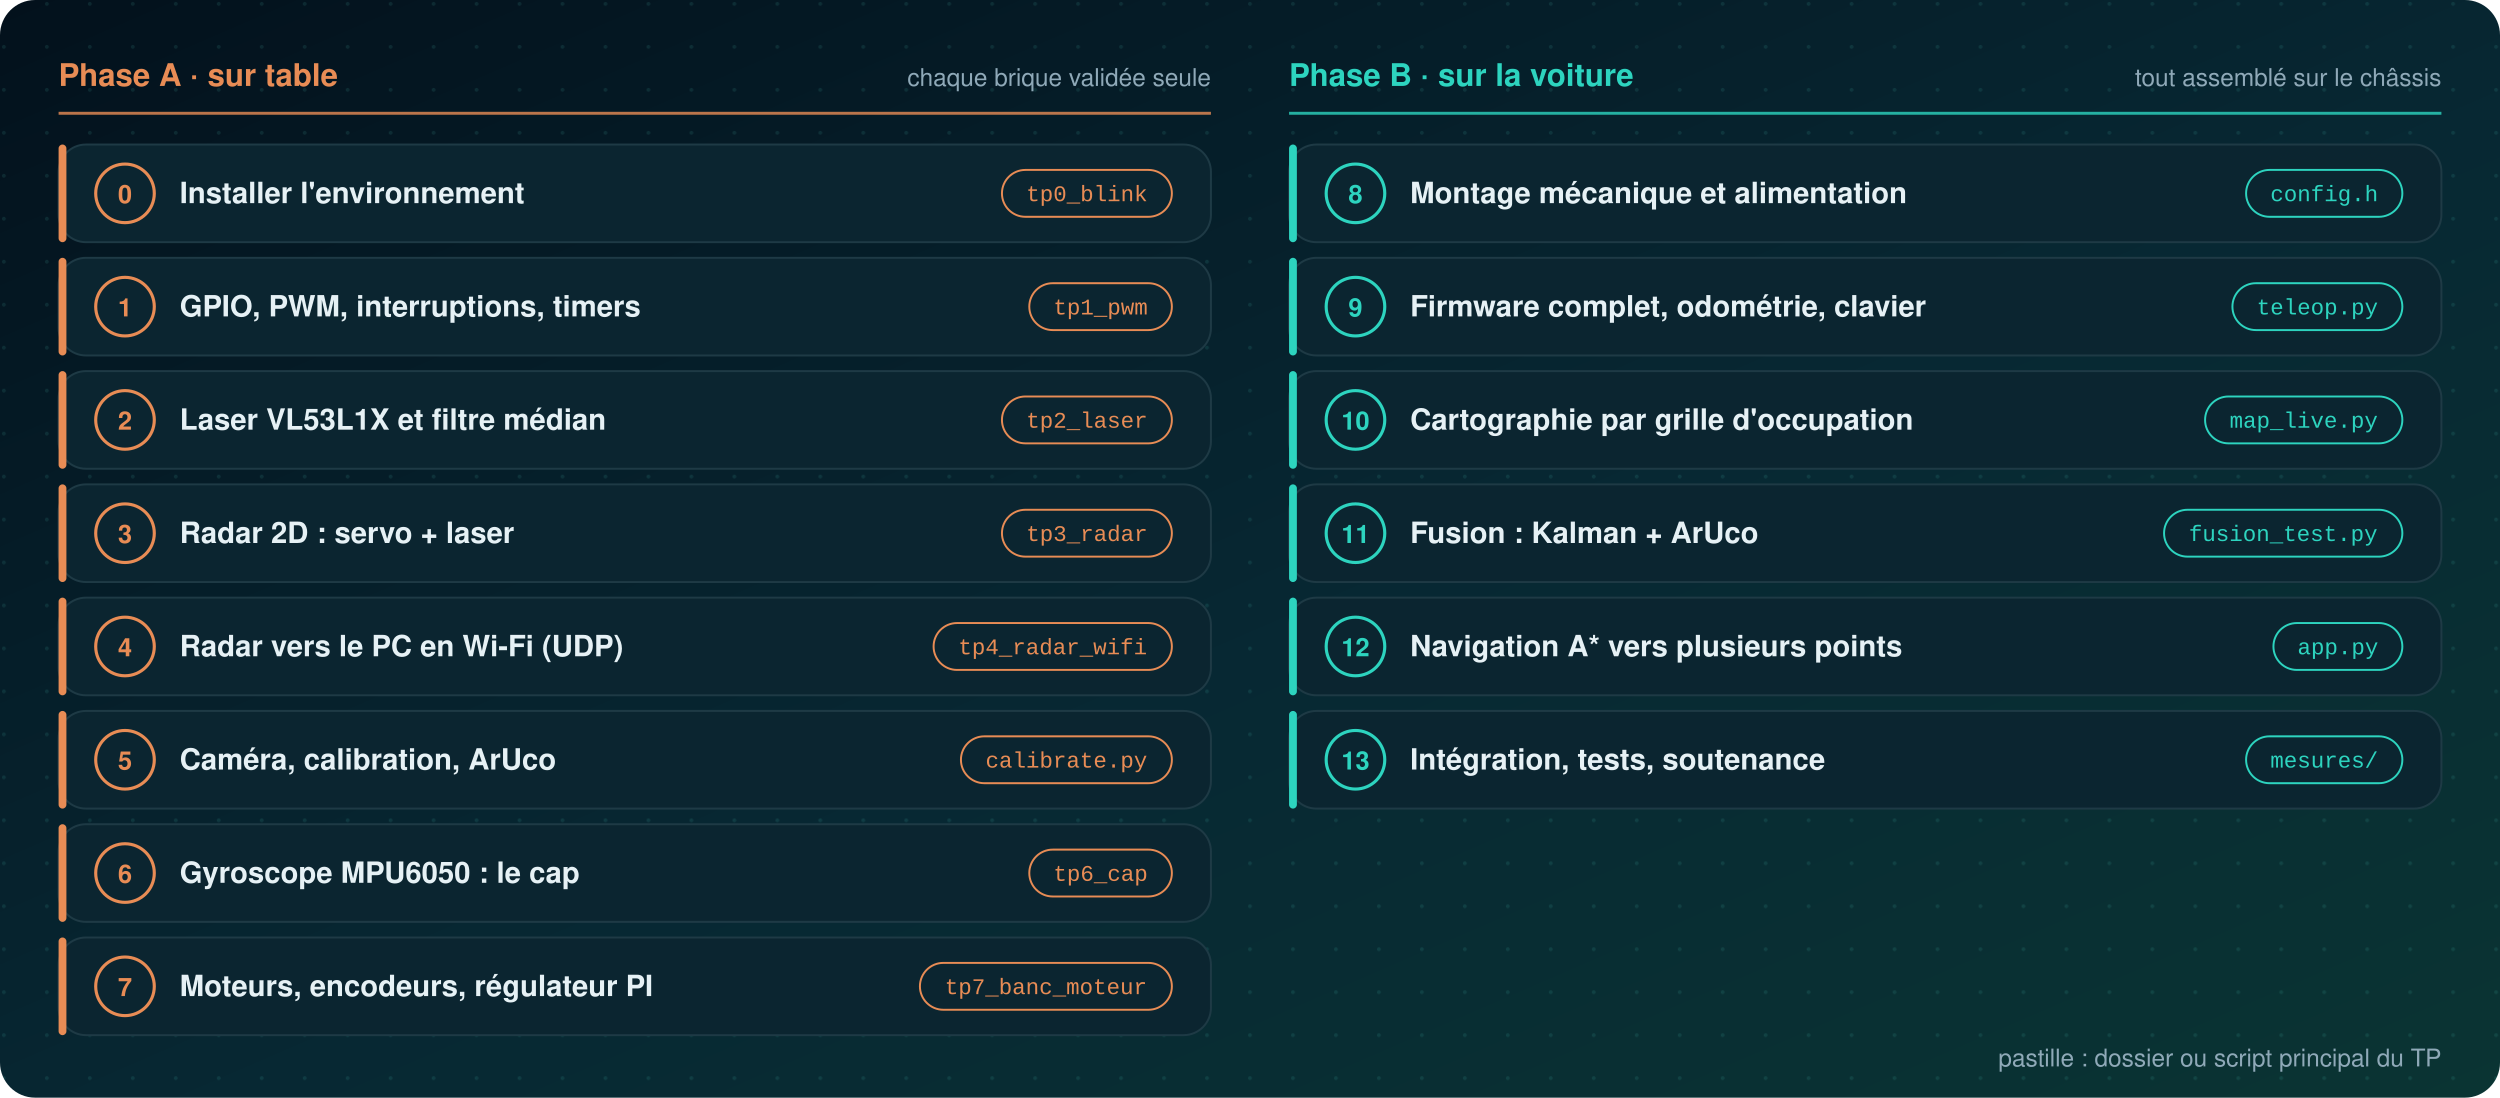
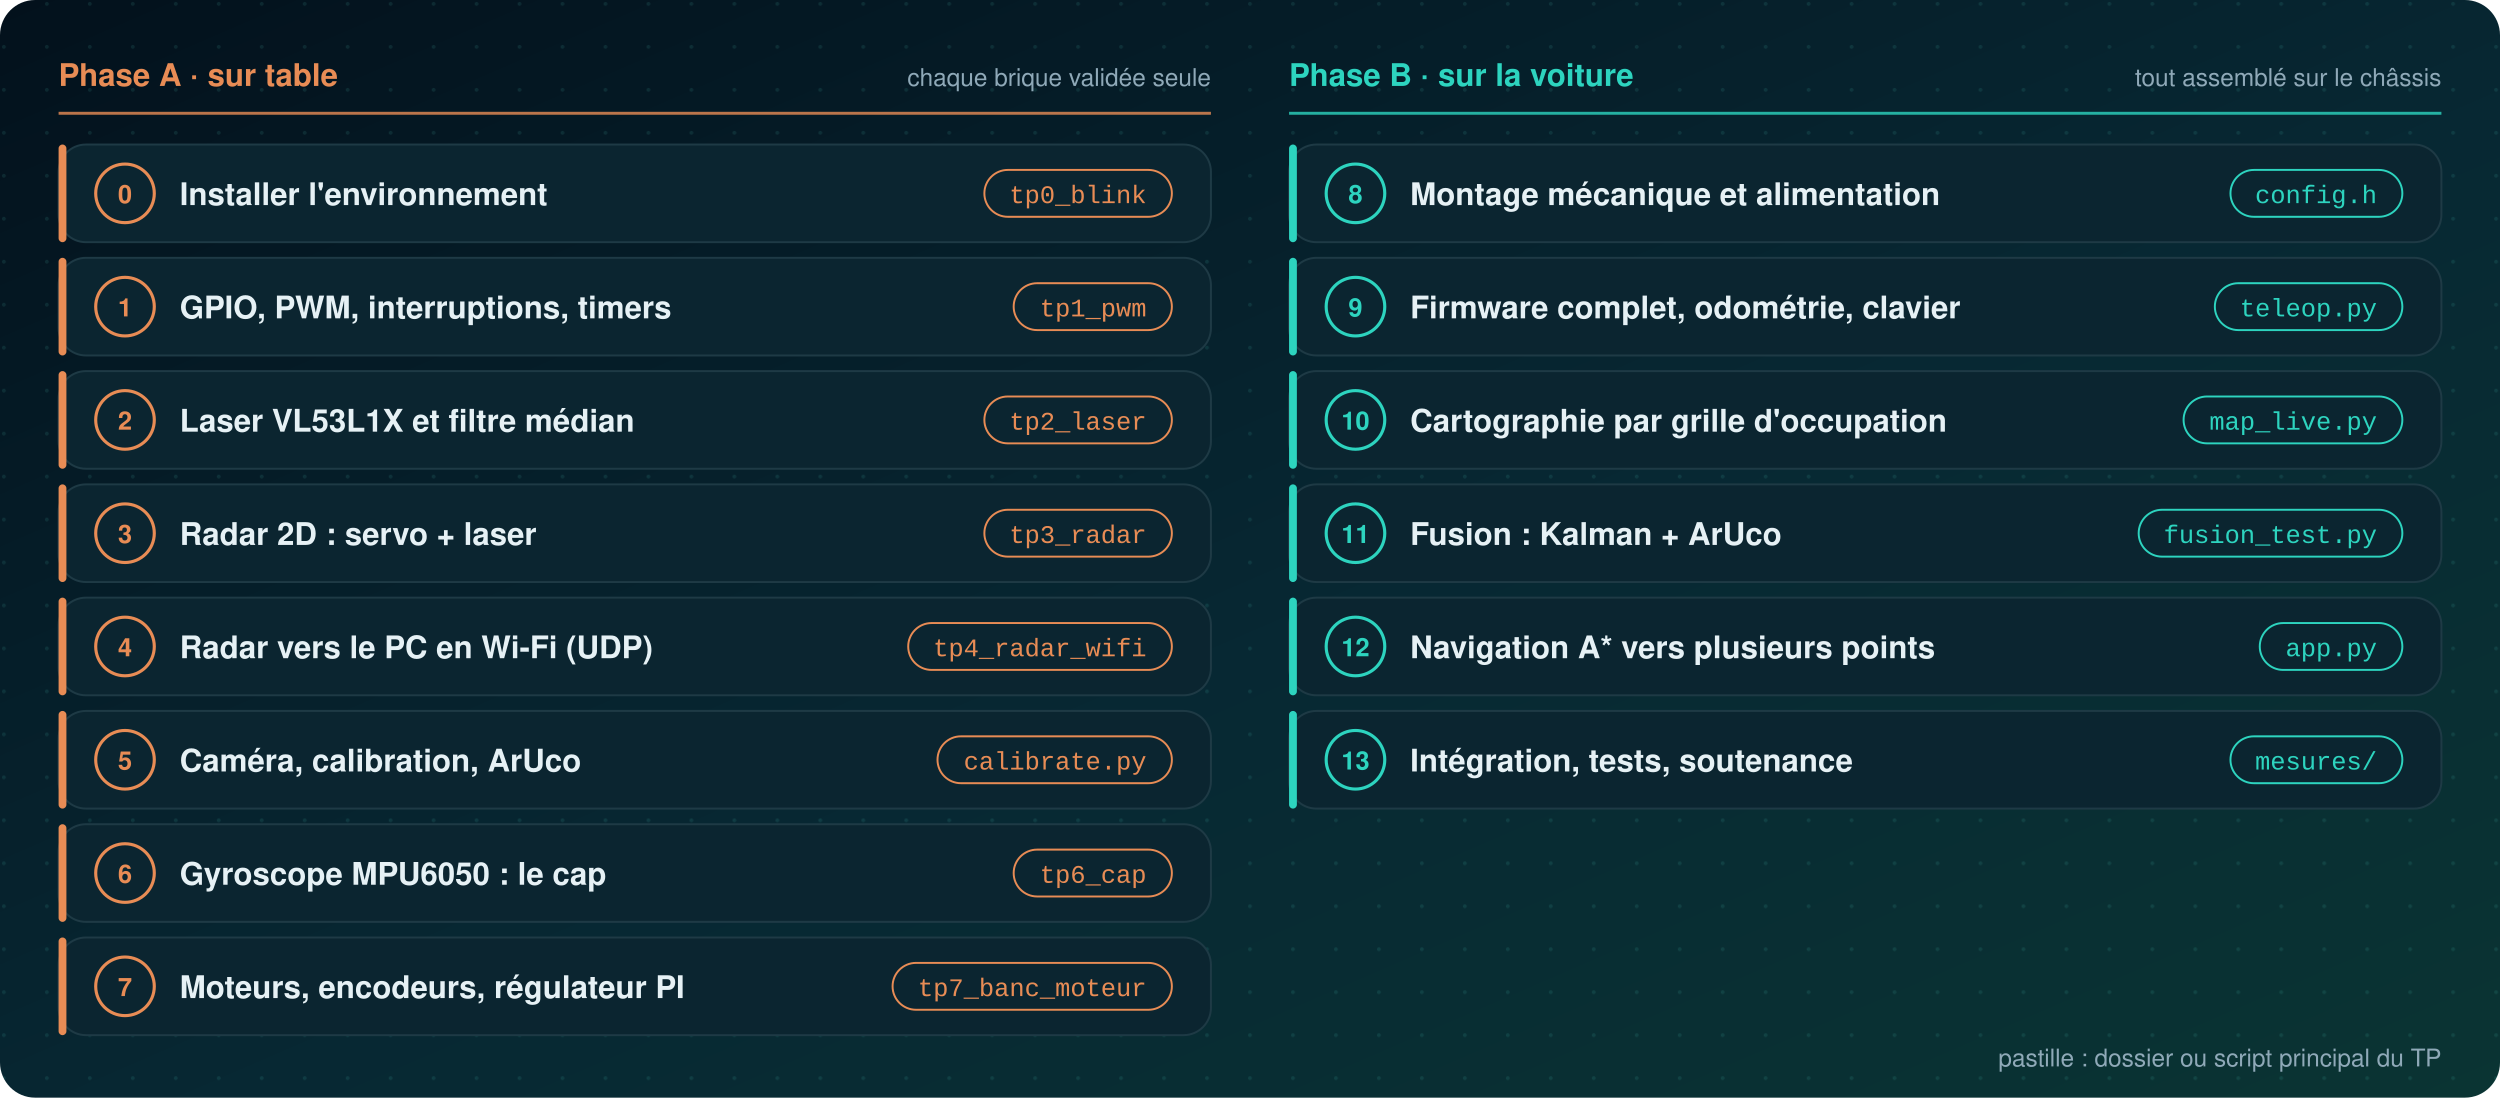
<svg xmlns="http://www.w3.org/2000/svg" width="1280" height="562" viewBox="0 0 1280 562" role="img" aria-label="Les 14 TPs en deux phases">
  <defs>
    <linearGradient id="bg" x1="0" y1="0" x2="1" y2="1">
      <stop offset="0" stop-color="#03111C" />
      <stop offset="0.55" stop-color="#072833" />
      <stop offset="1" stop-color="#0A3433" />
    </linearGradient>
    <pattern id="dots" width="22" height="22" patternUnits="userSpaceOnUse">
      <circle cx="2" cy="2" r="1" fill="#5EEAD4" opacity="0.10" />
    </pattern>
    <marker id="arr" viewBox="0 0 10 10" refX="8" refY="5" markerWidth="6" markerHeight="6" orient="auto">
      <path d="M0,0 L10,5 L0,10 z" fill="#2C4A57" />
    </marker>
  </defs>
  <rect width="1280" height="562" rx="18" fill="url(#bg)" />
  <rect width="1280" height="562" rx="18" fill="url(#dots)" />
  <text x="30" y="44" font-family="-apple-system, 'Segoe UI', Helvetica, Arial, sans-serif" font-size="16" font-weight="700" fill="#E88C55">Phase A · sur table</text>
  <text x="620" y="44" font-family="-apple-system, 'Segoe UI', Helvetica, Arial, sans-serif" font-size="12.5" text-anchor="end" fill="#8FA9B8">chaque brique validée seule</text>
  <line x1="30" x2="620" y1="58" y2="58" stroke="#E88C55" stroke-width="1.5" opacity="0.8" />
  <g>
-     <animate attributeName="opacity" values="0;0;1" keyTimes="0;0.200;1" dur="0.75s" fill="freeze" />
    <rect x="30" y="74" width="590" height="50" rx="14" fill="#0B2530" stroke="#1E3A45" />
    <rect x="30" y="74" width="4" height="50" rx="2" fill="#E88C55" />
    <circle cx="64" cy="99.0" r="15" fill="none" stroke="#E88C55" stroke-width="1.6" />
    <text x="64" y="104.0" font-family="-apple-system, 'Segoe UI', Helvetica, Arial, sans-serif" font-size="13" font-weight="700" text-anchor="middle" fill="#E88C55">0</text>
-     <text x="92" y="104.0" font-family="-apple-system, 'Segoe UI', Helvetica, Arial, sans-serif" font-size="15" font-weight="600" fill="#E6F1F5">Installer l'environnement</text>
-     <rect x="513" y="87" width="87" height="24" rx="12" fill="none" stroke="#E88C55" />
-     <text x="556.5" y="103" font-family="'SFMono-Regular', Consolas, 'Liberation Mono', monospace" font-size="11.5" text-anchor="middle" fill="#E88C55">tp0_blink</text>
+     <text x="92" y="105.0" font-family="-apple-system, 'Segoe UI', Helvetica, Arial, sans-serif" font-size="16" font-weight="600" fill="#E6F1F5">Installer l'environnement</text>
+     <rect x="504" y="87" width="96" height="24" rx="12" fill="none" stroke="#E88C55" />
+     <text x="551.9" y="104" font-family="'SFMono-Regular', Consolas, 'Liberation Mono', monospace" font-size="13" text-anchor="middle" fill="#E88C55">tp0_blink</text>
  </g>
  <g>
-     <animate attributeName="opacity" values="0;0;1" keyTimes="0;0.250;1" dur="0.93s" fill="freeze" />
    <rect x="30" y="132" width="590" height="50" rx="14" fill="#0B2530" stroke="#1E3A45" />
    <rect x="30" y="132" width="4" height="50" rx="2" fill="#E88C55" />
    <circle cx="64" cy="157.0" r="15" fill="none" stroke="#E88C55" stroke-width="1.6" />
    <text x="64" y="162.0" font-family="-apple-system, 'Segoe UI', Helvetica, Arial, sans-serif" font-size="13" font-weight="700" text-anchor="middle" fill="#E88C55">1</text>
-     <text x="92" y="162.0" font-family="-apple-system, 'Segoe UI', Helvetica, Arial, sans-serif" font-size="15" font-weight="600" fill="#E6F1F5">GPIO, PWM, interruptions, timers</text>
-     <rect x="527" y="145" width="73" height="24" rx="12" fill="none" stroke="#E88C55" />
-     <text x="563.5" y="161" font-family="'SFMono-Regular', Consolas, 'Liberation Mono', monospace" font-size="11.5" text-anchor="middle" fill="#E88C55">tp1_pwm</text>
+     <text x="92" y="163.0" font-family="-apple-system, 'Segoe UI', Helvetica, Arial, sans-serif" font-size="16" font-weight="600" fill="#E6F1F5">GPIO, PWM, interruptions, timers</text>
+     <rect x="519" y="145" width="81" height="24" rx="12" fill="none" stroke="#E88C55" />
+     <text x="559.7" y="162" font-family="'SFMono-Regular', Consolas, 'Liberation Mono', monospace" font-size="13" text-anchor="middle" fill="#E88C55">tp1_pwm</text>
  </g>
  <g>
-     <animate attributeName="opacity" values="0;0;1" keyTimes="0;0.300;1" dur="1.11s" fill="freeze" />
    <rect x="30" y="190" width="590" height="50" rx="14" fill="#0B2530" stroke="#1E3A45" />
    <rect x="30" y="190" width="4" height="50" rx="2" fill="#E88C55" />
    <circle cx="64" cy="215.0" r="15" fill="none" stroke="#E88C55" stroke-width="1.6" />
    <text x="64" y="220.0" font-family="-apple-system, 'Segoe UI', Helvetica, Arial, sans-serif" font-size="13" font-weight="700" text-anchor="middle" fill="#E88C55">2</text>
-     <text x="92" y="220.0" font-family="-apple-system, 'Segoe UI', Helvetica, Arial, sans-serif" font-size="15" font-weight="600" fill="#E6F1F5">Laser VL53L1X et filtre médian</text>
-     <rect x="513" y="203" width="87" height="24" rx="12" fill="none" stroke="#E88C55" />
-     <text x="556.5" y="219" font-family="'SFMono-Regular', Consolas, 'Liberation Mono', monospace" font-size="11.5" text-anchor="middle" fill="#E88C55">tp2_laser</text>
+     <text x="92" y="221.0" font-family="-apple-system, 'Segoe UI', Helvetica, Arial, sans-serif" font-size="16" font-weight="600" fill="#E6F1F5">Laser VL53L1X et filtre médian</text>
+     <rect x="504" y="203" width="96" height="24" rx="12" fill="none" stroke="#E88C55" />
+     <text x="551.9" y="220" font-family="'SFMono-Regular', Consolas, 'Liberation Mono', monospace" font-size="13" text-anchor="middle" fill="#E88C55">tp2_laser</text>
  </g>
  <g>
-     <animate attributeName="opacity" values="0;0;1" keyTimes="0;0.350;1" dur="1.29s" fill="freeze" />
    <rect x="30" y="248" width="590" height="50" rx="14" fill="#0B2530" stroke="#1E3A45" />
    <rect x="30" y="248" width="4" height="50" rx="2" fill="#E88C55" />
    <circle cx="64" cy="273.0" r="15" fill="none" stroke="#E88C55" stroke-width="1.6" />
    <text x="64" y="278.0" font-family="-apple-system, 'Segoe UI', Helvetica, Arial, sans-serif" font-size="13" font-weight="700" text-anchor="middle" fill="#E88C55">3</text>
-     <text x="92" y="278.0" font-family="-apple-system, 'Segoe UI', Helvetica, Arial, sans-serif" font-size="15" font-weight="600" fill="#E6F1F5">Radar 2D : servo + laser</text>
-     <rect x="513" y="261" width="87" height="24" rx="12" fill="none" stroke="#E88C55" />
-     <text x="556.5" y="277" font-family="'SFMono-Regular', Consolas, 'Liberation Mono', monospace" font-size="11.5" text-anchor="middle" fill="#E88C55">tp3_radar</text>
+     <text x="92" y="279.0" font-family="-apple-system, 'Segoe UI', Helvetica, Arial, sans-serif" font-size="16" font-weight="600" fill="#E6F1F5">Radar 2D : servo + laser</text>
+     <rect x="504" y="261" width="96" height="24" rx="12" fill="none" stroke="#E88C55" />
+     <text x="551.9" y="278" font-family="'SFMono-Regular', Consolas, 'Liberation Mono', monospace" font-size="13" text-anchor="middle" fill="#E88C55">tp3_radar</text>
  </g>
  <g>
-     <animate attributeName="opacity" values="0;0;1" keyTimes="0;0.400;1" dur="1.47s" fill="freeze" />
    <rect x="30" y="306" width="590" height="50" rx="14" fill="#0B2530" stroke="#1E3A45" />
    <rect x="30" y="306" width="4" height="50" rx="2" fill="#E88C55" />
    <circle cx="64" cy="331.0" r="15" fill="none" stroke="#E88C55" stroke-width="1.6" />
    <text x="64" y="336.0" font-family="-apple-system, 'Segoe UI', Helvetica, Arial, sans-serif" font-size="13" font-weight="700" text-anchor="middle" fill="#E88C55">4</text>
-     <text x="92" y="336.0" font-family="-apple-system, 'Segoe UI', Helvetica, Arial, sans-serif" font-size="15" font-weight="600" fill="#E6F1F5">Radar vers le PC en Wi-Fi (UDP)</text>
-     <rect x="478" y="319" width="122" height="24" rx="12" fill="none" stroke="#E88C55" />
-     <text x="539.0" y="335" font-family="'SFMono-Regular', Consolas, 'Liberation Mono', monospace" font-size="11.5" text-anchor="middle" fill="#E88C55">tp4_radar_wifi</text>
+     <text x="92" y="337.0" font-family="-apple-system, 'Segoe UI', Helvetica, Arial, sans-serif" font-size="16" font-weight="600" fill="#E6F1F5">Radar vers le PC en Wi-Fi (UDP)</text>
+     <rect x="465" y="319" width="135" height="24" rx="12" fill="none" stroke="#E88C55" />
+     <text x="532.4" y="336" font-family="'SFMono-Regular', Consolas, 'Liberation Mono', monospace" font-size="13" text-anchor="middle" fill="#E88C55">tp4_radar_wifi</text>
  </g>
  <g>
-     <animate attributeName="opacity" values="0;0;1" keyTimes="0;0.450;1" dur="1.65s" fill="freeze" />
    <rect x="30" y="364" width="590" height="50" rx="14" fill="#0B2530" stroke="#1E3A45" />
    <rect x="30" y="364" width="4" height="50" rx="2" fill="#E88C55" />
    <circle cx="64" cy="389.0" r="15" fill="none" stroke="#E88C55" stroke-width="1.6" />
    <text x="64" y="394.0" font-family="-apple-system, 'Segoe UI', Helvetica, Arial, sans-serif" font-size="13" font-weight="700" text-anchor="middle" fill="#E88C55">5</text>
-     <text x="92" y="394.0" font-family="-apple-system, 'Segoe UI', Helvetica, Arial, sans-serif" font-size="15" font-weight="600" fill="#E6F1F5">Caméra, calibration, ArUco</text>
-     <rect x="492" y="377" width="108" height="24" rx="12" fill="none" stroke="#E88C55" />
-     <text x="546.0" y="393" font-family="'SFMono-Regular', Consolas, 'Liberation Mono', monospace" font-size="11.5" text-anchor="middle" fill="#E88C55">calibrate.py</text>
+     <text x="92" y="395.0" font-family="-apple-system, 'Segoe UI', Helvetica, Arial, sans-serif" font-size="16" font-weight="600" fill="#E6F1F5">Caméra, calibration, ArUco</text>
+     <rect x="480" y="377" width="120" height="24" rx="12" fill="none" stroke="#E88C55" />
+     <text x="540.2" y="394" font-family="'SFMono-Regular', Consolas, 'Liberation Mono', monospace" font-size="13" text-anchor="middle" fill="#E88C55">calibrate.py</text>
  </g>
  <g>
-     <animate attributeName="opacity" values="0;0;1" keyTimes="0;0.500;1" dur="1.83s" fill="freeze" />
    <rect x="30" y="422" width="590" height="50" rx="14" fill="#0B2530" stroke="#1E3A45" />
    <rect x="30" y="422" width="4" height="50" rx="2" fill="#E88C55" />
    <circle cx="64" cy="447.0" r="15" fill="none" stroke="#E88C55" stroke-width="1.6" />
    <text x="64" y="452.0" font-family="-apple-system, 'Segoe UI', Helvetica, Arial, sans-serif" font-size="13" font-weight="700" text-anchor="middle" fill="#E88C55">6</text>
-     <text x="92" y="452.0" font-family="-apple-system, 'Segoe UI', Helvetica, Arial, sans-serif" font-size="15" font-weight="600" fill="#E6F1F5">Gyroscope MPU6050 : le cap</text>
-     <rect x="527" y="435" width="73" height="24" rx="12" fill="none" stroke="#E88C55" />
-     <text x="563.5" y="451" font-family="'SFMono-Regular', Consolas, 'Liberation Mono', monospace" font-size="11.5" text-anchor="middle" fill="#E88C55">tp6_cap</text>
+     <text x="92" y="453.0" font-family="-apple-system, 'Segoe UI', Helvetica, Arial, sans-serif" font-size="16" font-weight="600" fill="#E6F1F5">Gyroscope MPU6050 : le cap</text>
+     <rect x="519" y="435" width="81" height="24" rx="12" fill="none" stroke="#E88C55" />
+     <text x="559.7" y="452" font-family="'SFMono-Regular', Consolas, 'Liberation Mono', monospace" font-size="13" text-anchor="middle" fill="#E88C55">tp6_cap</text>
  </g>
  <g>
-     <animate attributeName="opacity" values="0;0;1" keyTimes="0;0.550;1" dur="2.01s" fill="freeze" />
    <rect x="30" y="480" width="590" height="50" rx="14" fill="#0B2530" stroke="#1E3A45" />
    <rect x="30" y="480" width="4" height="50" rx="2" fill="#E88C55" />
    <circle cx="64" cy="505.0" r="15" fill="none" stroke="#E88C55" stroke-width="1.6" />
    <text x="64" y="510.0" font-family="-apple-system, 'Segoe UI', Helvetica, Arial, sans-serif" font-size="13" font-weight="700" text-anchor="middle" fill="#E88C55">7</text>
-     <text x="92" y="510.0" font-family="-apple-system, 'Segoe UI', Helvetica, Arial, sans-serif" font-size="15" font-weight="600" fill="#E6F1F5">Moteurs, encodeurs, régulateur PI</text>
-     <rect x="471" y="493" width="129" height="24" rx="12" fill="none" stroke="#E88C55" />
-     <text x="535.5" y="509" font-family="'SFMono-Regular', Consolas, 'Liberation Mono', monospace" font-size="11.5" text-anchor="middle" fill="#E88C55">tp7_banc_moteur</text>
+     <text x="92" y="511.0" font-family="-apple-system, 'Segoe UI', Helvetica, Arial, sans-serif" font-size="16" font-weight="600" fill="#E6F1F5">Moteurs, encodeurs, régulateur PI</text>
+     <rect x="457" y="493" width="143" height="24" rx="12" fill="none" stroke="#E88C55" />
+     <text x="528.5" y="510" font-family="'SFMono-Regular', Consolas, 'Liberation Mono', monospace" font-size="13" text-anchor="middle" fill="#E88C55">tp7_banc_moteur</text>
  </g>
  <text x="660" y="44" font-family="-apple-system, 'Segoe UI', Helvetica, Arial, sans-serif" font-size="16" font-weight="700" fill="#2DD4BF">Phase B · sur la voiture</text>
  <text x="1250" y="44" font-family="-apple-system, 'Segoe UI', Helvetica, Arial, sans-serif" font-size="12.5" text-anchor="end" fill="#8FA9B8">tout assemblé sur le châssis</text>
  <line x1="660" x2="1250" y1="58" y2="58" stroke="#2DD4BF" stroke-width="1.5" opacity="0.8" />
  <g>
-     <animate attributeName="opacity" values="0;0;1" keyTimes="0;0.200;1" dur="0.75s" fill="freeze" />
    <rect x="660" y="74" width="590" height="50" rx="14" fill="#0B2530" stroke="#1E3A45" />
    <rect x="660" y="74" width="4" height="50" rx="2" fill="#2DD4BF" />
    <circle cx="694" cy="99.0" r="15" fill="none" stroke="#2DD4BF" stroke-width="1.6" />
    <text x="694" y="104.0" font-family="-apple-system, 'Segoe UI', Helvetica, Arial, sans-serif" font-size="13" font-weight="700" text-anchor="middle" fill="#2DD4BF">8</text>
-     <text x="722" y="104.0" font-family="-apple-system, 'Segoe UI', Helvetica, Arial, sans-serif" font-size="15" font-weight="600" fill="#E6F1F5">Montage mécanique et alimentation</text>
-     <rect x="1150" y="87" width="80" height="24" rx="12" fill="none" stroke="#2DD4BF" />
-     <text x="1190.0" y="103" font-family="'SFMono-Regular', Consolas, 'Liberation Mono', monospace" font-size="11.5" text-anchor="middle" fill="#2DD4BF">config.h</text>
+     <text x="722" y="105.0" font-family="-apple-system, 'Segoe UI', Helvetica, Arial, sans-serif" font-size="16" font-weight="600" fill="#E6F1F5">Montage mécanique et alimentation</text>
+     <rect x="1142" y="87" width="88" height="24" rx="12" fill="none" stroke="#2DD4BF" />
+     <text x="1185.8" y="104" font-family="'SFMono-Regular', Consolas, 'Liberation Mono', monospace" font-size="13" text-anchor="middle" fill="#2DD4BF">config.h</text>
  </g>
  <g>
-     <animate attributeName="opacity" values="0;0;1" keyTimes="0;0.250;1" dur="0.93s" fill="freeze" />
    <rect x="660" y="132" width="590" height="50" rx="14" fill="#0B2530" stroke="#1E3A45" />
    <rect x="660" y="132" width="4" height="50" rx="2" fill="#2DD4BF" />
    <circle cx="694" cy="157.0" r="15" fill="none" stroke="#2DD4BF" stroke-width="1.6" />
    <text x="694" y="162.0" font-family="-apple-system, 'Segoe UI', Helvetica, Arial, sans-serif" font-size="13" font-weight="700" text-anchor="middle" fill="#2DD4BF">9</text>
-     <text x="722" y="162.0" font-family="-apple-system, 'Segoe UI', Helvetica, Arial, sans-serif" font-size="15" font-weight="600" fill="#E6F1F5">Firmware complet, odométrie, clavier</text>
-     <rect x="1143" y="145" width="87" height="24" rx="12" fill="none" stroke="#2DD4BF" />
-     <text x="1186.5" y="161" font-family="'SFMono-Regular', Consolas, 'Liberation Mono', monospace" font-size="11.5" text-anchor="middle" fill="#2DD4BF">teleop.py</text>
+     <text x="722" y="163.0" font-family="-apple-system, 'Segoe UI', Helvetica, Arial, sans-serif" font-size="16" font-weight="600" fill="#E6F1F5">Firmware complet, odométrie, clavier</text>
+     <rect x="1134" y="145" width="96" height="24" rx="12" fill="none" stroke="#2DD4BF" />
+     <text x="1181.9" y="162" font-family="'SFMono-Regular', Consolas, 'Liberation Mono', monospace" font-size="13" text-anchor="middle" fill="#2DD4BF">teleop.py</text>
  </g>
  <g>
-     <animate attributeName="opacity" values="0;0;1" keyTimes="0;0.300;1" dur="1.11s" fill="freeze" />
    <rect x="660" y="190" width="590" height="50" rx="14" fill="#0B2530" stroke="#1E3A45" />
    <rect x="660" y="190" width="4" height="50" rx="2" fill="#2DD4BF" />
    <circle cx="694" cy="215.0" r="15" fill="none" stroke="#2DD4BF" stroke-width="1.6" />
    <text x="694" y="220.0" font-family="-apple-system, 'Segoe UI', Helvetica, Arial, sans-serif" font-size="13" font-weight="700" text-anchor="middle" fill="#2DD4BF">10</text>
-     <text x="722" y="220.0" font-family="-apple-system, 'Segoe UI', Helvetica, Arial, sans-serif" font-size="15" font-weight="600" fill="#E6F1F5">Cartographie par grille d'occupation</text>
-     <rect x="1129" y="203" width="101" height="24" rx="12" fill="none" stroke="#2DD4BF" />
-     <text x="1179.5" y="219" font-family="'SFMono-Regular', Consolas, 'Liberation Mono', monospace" font-size="11.5" text-anchor="middle" fill="#2DD4BF">map_live.py</text>
+     <text x="722" y="221.0" font-family="-apple-system, 'Segoe UI', Helvetica, Arial, sans-serif" font-size="16" font-weight="600" fill="#E6F1F5">Cartographie par grille d'occupation</text>
+     <rect x="1118" y="203" width="112" height="24" rx="12" fill="none" stroke="#2DD4BF" />
+     <text x="1174.1" y="220" font-family="'SFMono-Regular', Consolas, 'Liberation Mono', monospace" font-size="13" text-anchor="middle" fill="#2DD4BF">map_live.py</text>
  </g>
  <g>
-     <animate attributeName="opacity" values="0;0;1" keyTimes="0;0.350;1" dur="1.29s" fill="freeze" />
    <rect x="660" y="248" width="590" height="50" rx="14" fill="#0B2530" stroke="#1E3A45" />
    <rect x="660" y="248" width="4" height="50" rx="2" fill="#2DD4BF" />
    <circle cx="694" cy="273.0" r="15" fill="none" stroke="#2DD4BF" stroke-width="1.6" />
    <text x="694" y="278.0" font-family="-apple-system, 'Segoe UI', Helvetica, Arial, sans-serif" font-size="13" font-weight="700" text-anchor="middle" fill="#2DD4BF">11</text>
-     <text x="722" y="278.0" font-family="-apple-system, 'Segoe UI', Helvetica, Arial, sans-serif" font-size="15" font-weight="600" fill="#E6F1F5">Fusion : Kalman + ArUco</text>
-     <rect x="1108" y="261" width="122" height="24" rx="12" fill="none" stroke="#2DD4BF" />
-     <text x="1169.0" y="277" font-family="'SFMono-Regular', Consolas, 'Liberation Mono', monospace" font-size="11.5" text-anchor="middle" fill="#2DD4BF">fusion_test.py</text>
+     <text x="722" y="279.0" font-family="-apple-system, 'Segoe UI', Helvetica, Arial, sans-serif" font-size="16" font-weight="600" fill="#E6F1F5">Fusion : Kalman + ArUco</text>
+     <rect x="1095" y="261" width="135" height="24" rx="12" fill="none" stroke="#2DD4BF" />
+     <text x="1162.4" y="278" font-family="'SFMono-Regular', Consolas, 'Liberation Mono', monospace" font-size="13" text-anchor="middle" fill="#2DD4BF">fusion_test.py</text>
  </g>
  <g>
-     <animate attributeName="opacity" values="0;0;1" keyTimes="0;0.400;1" dur="1.47s" fill="freeze" />
    <rect x="660" y="306" width="590" height="50" rx="14" fill="#0B2530" stroke="#1E3A45" />
    <rect x="660" y="306" width="4" height="50" rx="2" fill="#2DD4BF" />
    <circle cx="694" cy="331.0" r="15" fill="none" stroke="#2DD4BF" stroke-width="1.6" />
    <text x="694" y="336.0" font-family="-apple-system, 'Segoe UI', Helvetica, Arial, sans-serif" font-size="13" font-weight="700" text-anchor="middle" fill="#2DD4BF">12</text>
-     <text x="722" y="336.0" font-family="-apple-system, 'Segoe UI', Helvetica, Arial, sans-serif" font-size="15" font-weight="600" fill="#E6F1F5">Navigation A* vers plusieurs points</text>
-     <rect x="1164" y="319" width="66" height="24" rx="12" fill="none" stroke="#2DD4BF" />
-     <text x="1197.0" y="335" font-family="'SFMono-Regular', Consolas, 'Liberation Mono', monospace" font-size="11.5" text-anchor="middle" fill="#2DD4BF">app.py</text>
+     <text x="722" y="337.0" font-family="-apple-system, 'Segoe UI', Helvetica, Arial, sans-serif" font-size="16" font-weight="600" fill="#E6F1F5">Navigation A* vers plusieurs points</text>
+     <rect x="1157" y="319" width="73" height="24" rx="12" fill="none" stroke="#2DD4BF" />
+     <text x="1193.6" y="336" font-family="'SFMono-Regular', Consolas, 'Liberation Mono', monospace" font-size="13" text-anchor="middle" fill="#2DD4BF">app.py</text>
  </g>
  <g>
-     <animate attributeName="opacity" values="0;0;1" keyTimes="0;0.450;1" dur="1.65s" fill="freeze" />
    <rect x="660" y="364" width="590" height="50" rx="14" fill="#0B2530" stroke="#1E3A45" />
    <rect x="660" y="364" width="4" height="50" rx="2" fill="#2DD4BF" />
    <circle cx="694" cy="389.0" r="15" fill="none" stroke="#2DD4BF" stroke-width="1.6" />
    <text x="694" y="394.0" font-family="-apple-system, 'Segoe UI', Helvetica, Arial, sans-serif" font-size="13" font-weight="700" text-anchor="middle" fill="#2DD4BF">13</text>
-     <text x="722" y="394.0" font-family="-apple-system, 'Segoe UI', Helvetica, Arial, sans-serif" font-size="15" font-weight="600" fill="#E6F1F5">Intégration, tests, soutenance</text>
-     <rect x="1150" y="377" width="80" height="24" rx="12" fill="none" stroke="#2DD4BF" />
-     <text x="1190.0" y="393" font-family="'SFMono-Regular', Consolas, 'Liberation Mono', monospace" font-size="11.5" text-anchor="middle" fill="#2DD4BF">mesures/</text>
+     <text x="722" y="395.0" font-family="-apple-system, 'Segoe UI', Helvetica, Arial, sans-serif" font-size="16" font-weight="600" fill="#E6F1F5">Intégration, tests, soutenance</text>
+     <rect x="1142" y="377" width="88" height="24" rx="12" fill="none" stroke="#2DD4BF" />
+     <text x="1185.8" y="394" font-family="'SFMono-Regular', Consolas, 'Liberation Mono', monospace" font-size="13" text-anchor="middle" fill="#2DD4BF">mesures/</text>
  </g>
  <text x="1250" y="546" font-family="-apple-system, 'Segoe UI', Helvetica, Arial, sans-serif" font-size="12.5" text-anchor="end" fill="#8FA9B8">pastille : dossier ou script principal du TP</text>
</svg>
